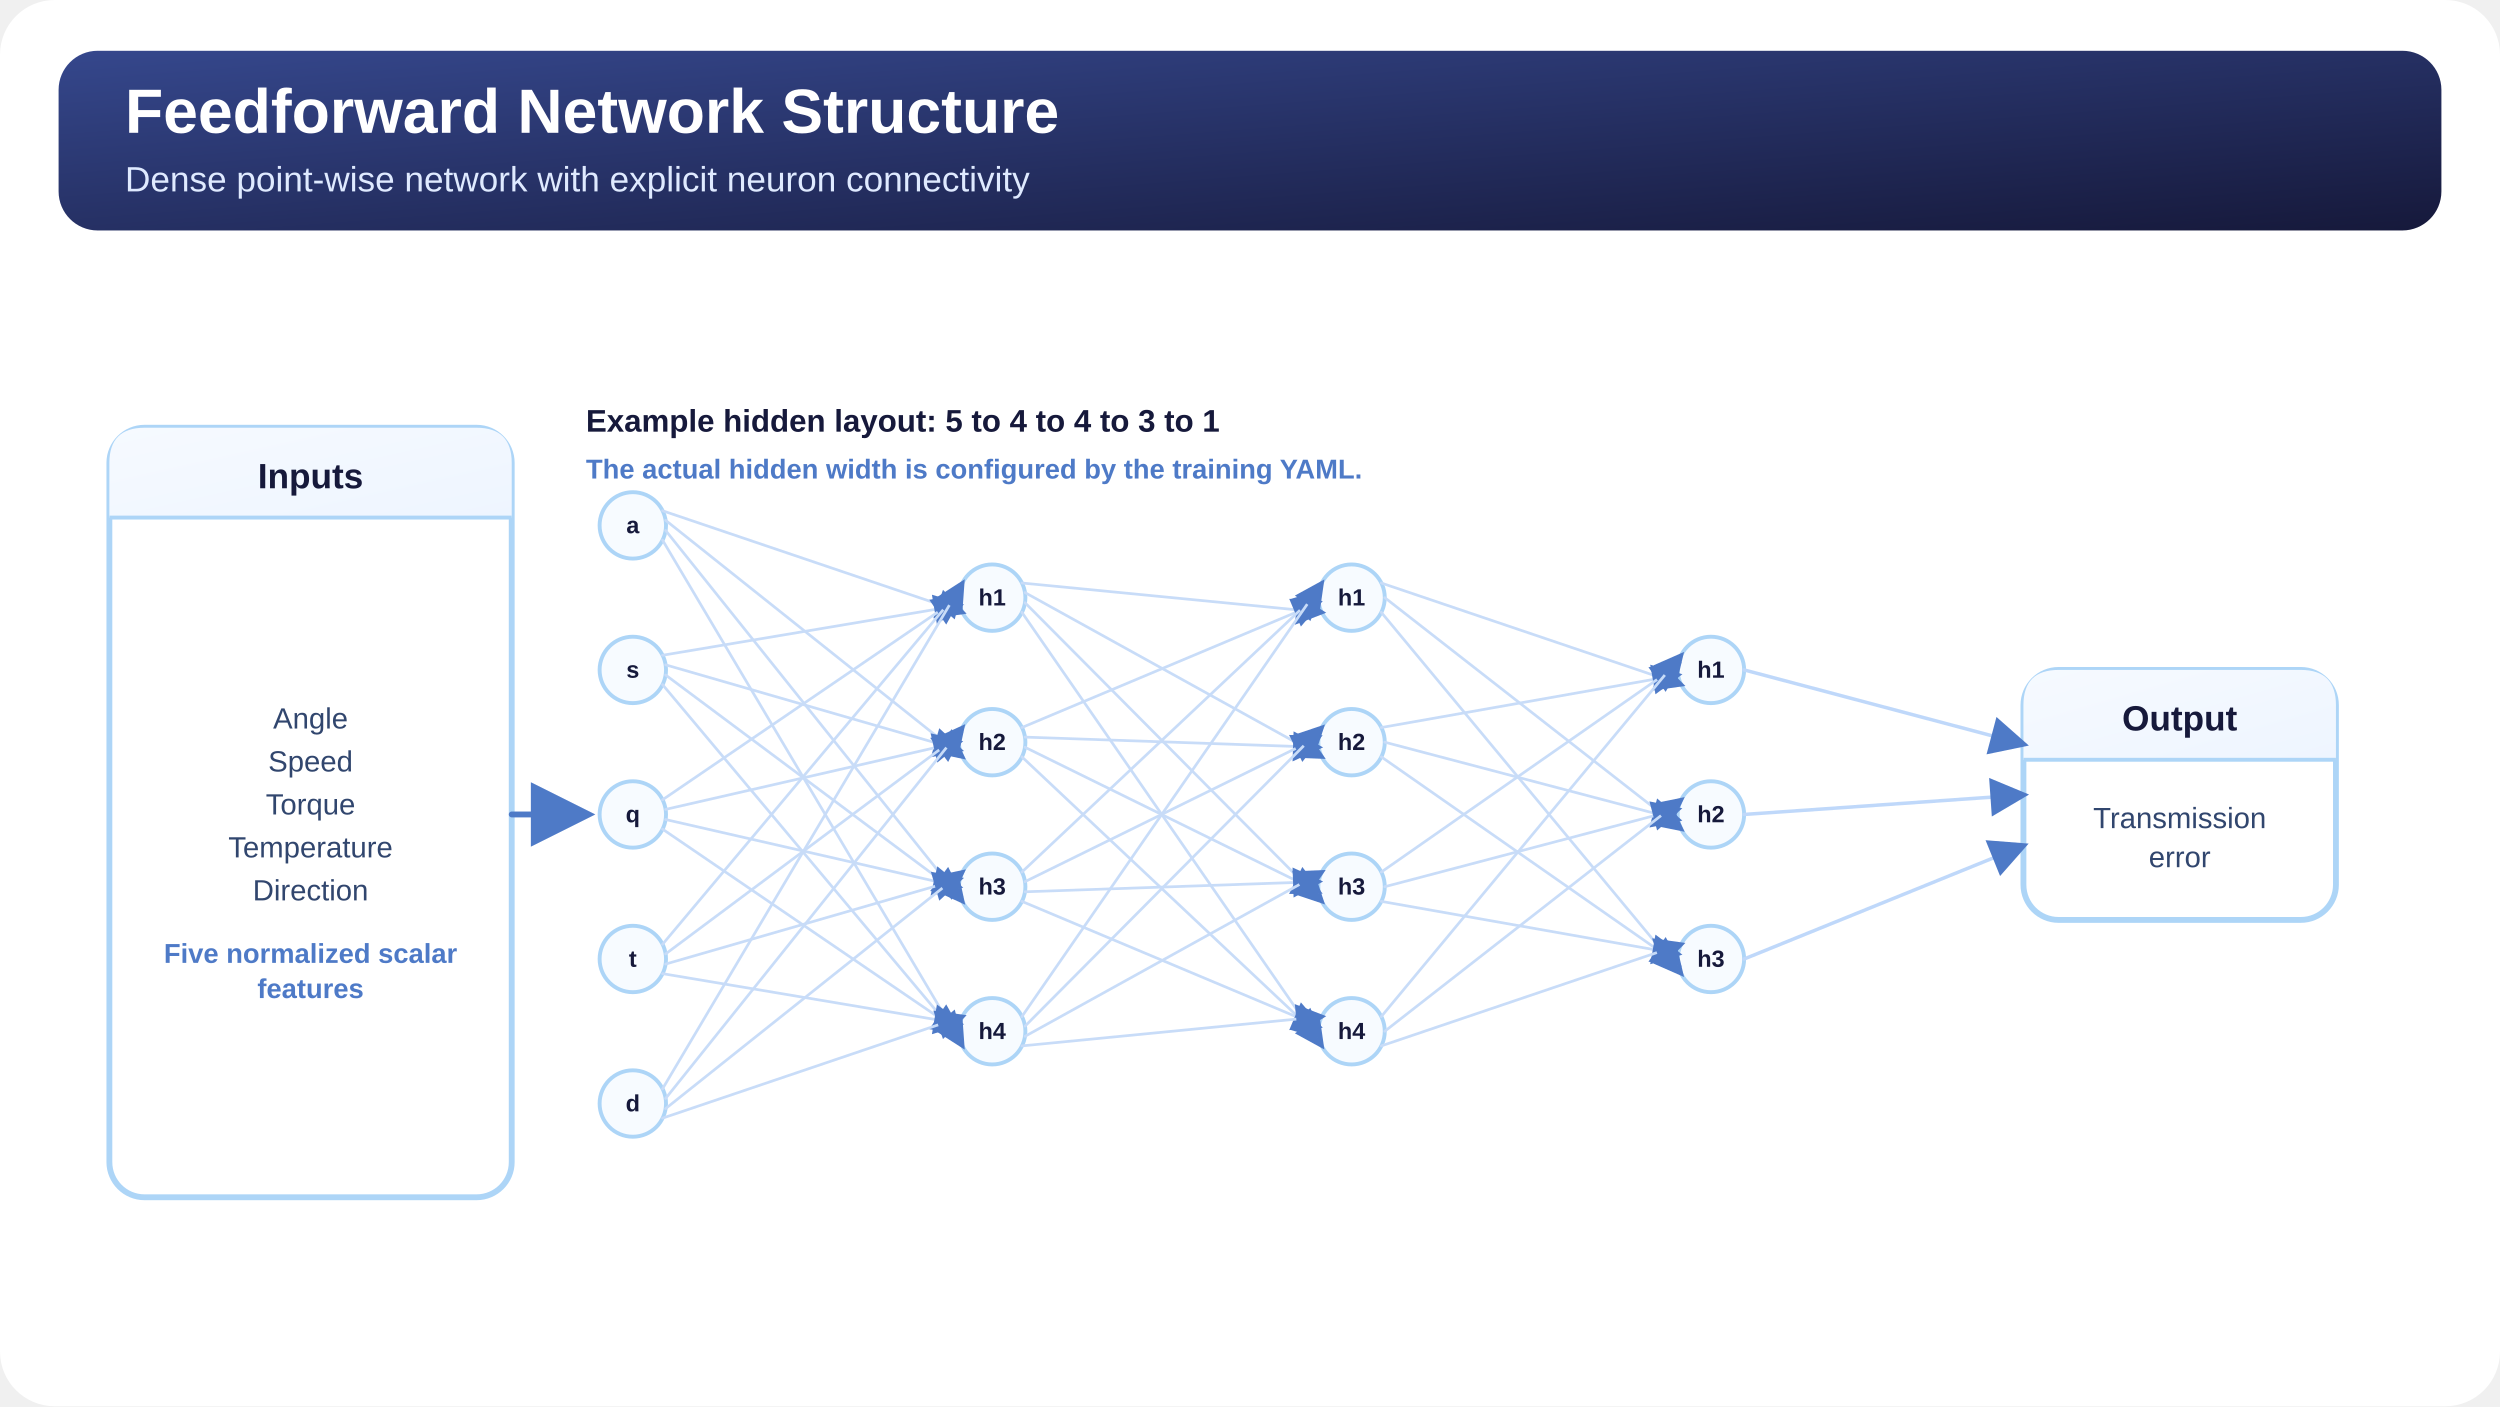
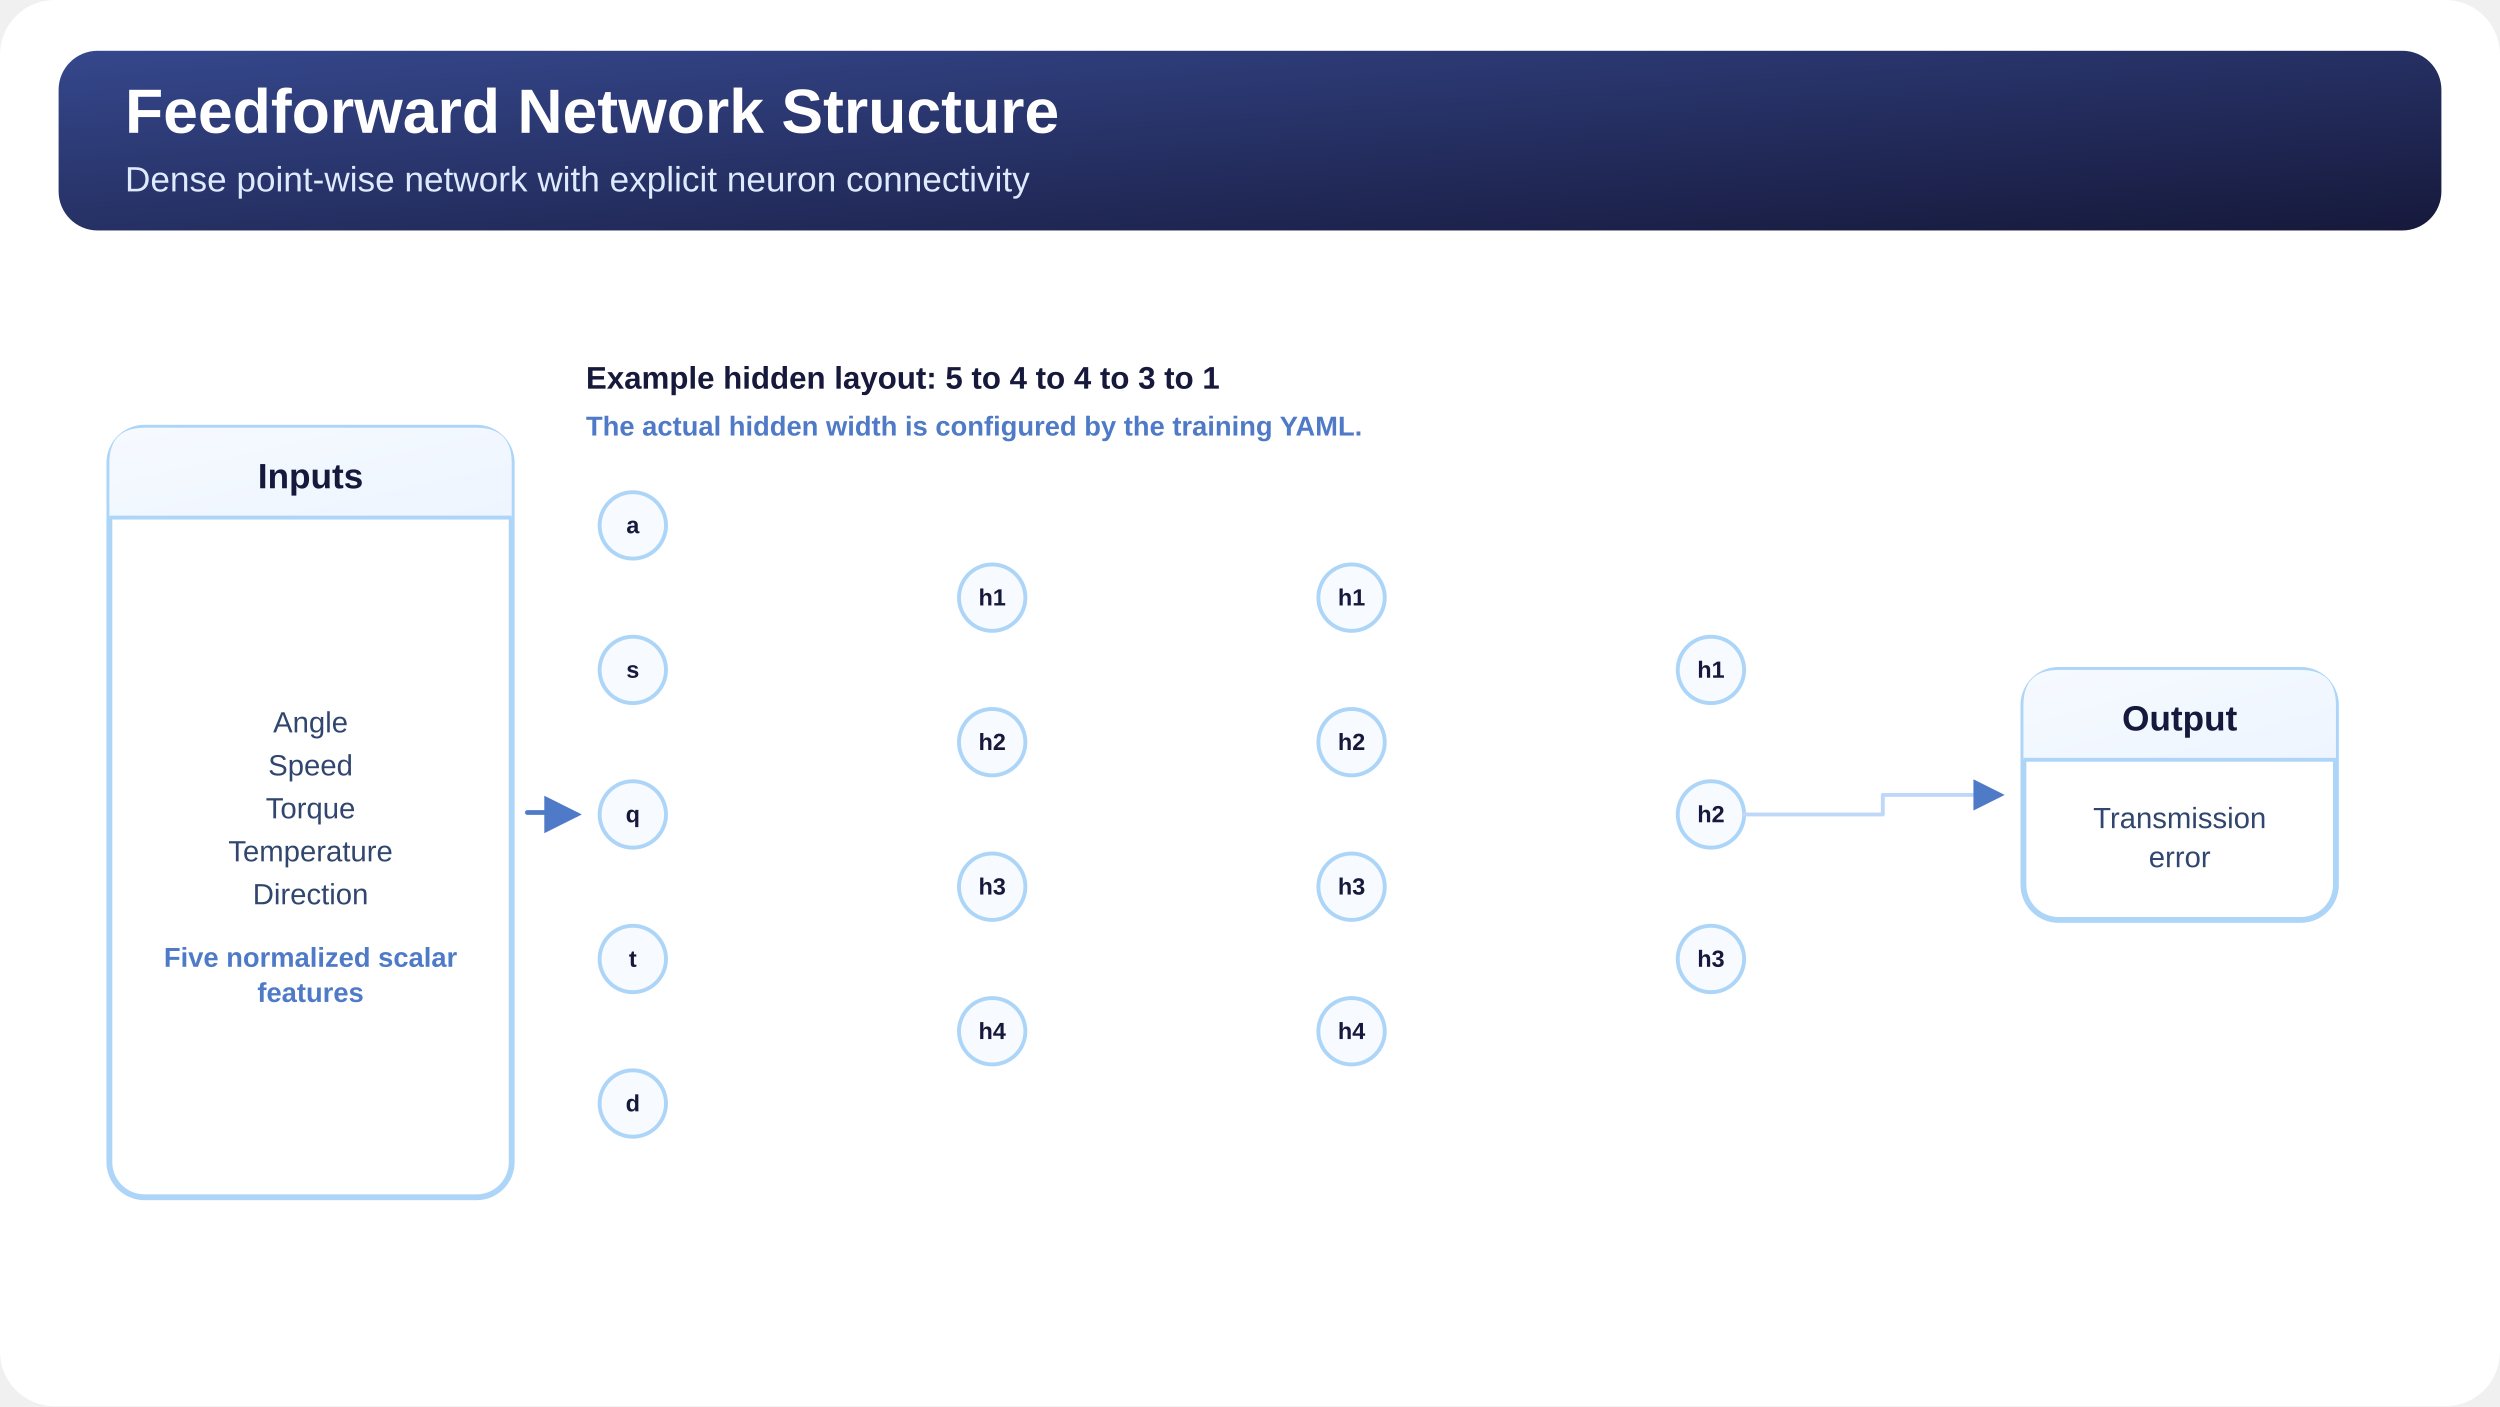
<svg xmlns="http://www.w3.org/2000/svg" width="1280" height="720" viewBox="0 0 1280 720" role="img" aria-labelledby="title desc">
  <defs>
    <linearGradient id="canvas_header" x1="0" y1="0" x2="1" y2="1">
      <stop offset="0%" stop-color="#35478C" />
      <stop offset="100%" stop-color="#16193B" />
    </linearGradient>
    <linearGradient id="card_header" x1="0" y1="0" x2="1" y2="1">
      <stop offset="0%" stop-color="#F6FAFF" />
      <stop offset="100%" stop-color="#EEF5FF" />
    </linearGradient>
-     <marker id="arrow_head" markerWidth="11" markerHeight="11" refX="9.4" refY="5.5" orient="auto" markerUnits="strokeWidth">
-       <path d="M0,0 L11,5.5 L0,11 Z" fill="#4E7AC7" />
+     <marker id="arrow_head" markerWidth="8" markerHeight="8" refX="6.8" refY="4" orient="auto" markerUnits="strokeWidth">
+       <path d="M0,0 L8,4 L0,8 Z" fill="#4E7AC7" />
    </marker>
    <style>
      .canvas-title { font: 700 32px 'Segoe UI', Arial, sans-serif; fill: #ffffff; }
      .canvas-subtitle { font: 500 18px 'Segoe UI', Arial, sans-serif; fill: #dfeaff; }
      .card-title { font: 700 18px 'Segoe UI', Arial, sans-serif; fill: #16193B; }
      .card-text { font: 500 15px 'Segoe UI', Arial, sans-serif; fill: #31466E; }
      .card-note { font: 600 14px 'Segoe UI', Arial, sans-serif; fill: #4E7AC7; }
      .label { font: 700 16px 'Segoe UI', Arial, sans-serif; fill: #16193B; }
      .tiny { font: 600 14px 'Segoe UI', Arial, sans-serif; fill: #4E7AC7; }
      .node-label { font: 700 12px 'Segoe UI', Arial, sans-serif; fill: #16193B; }
      .node-small-label { font: 700 11px 'Segoe UI', Arial, sans-serif; fill: #16193B; }
      .flow-row-text { font: 600 14px 'Segoe UI', Arial, sans-serif; fill: #31466E; }
    </style>
  </defs>
  <rect x="0" y="0" width="1280" height="720" rx="28" fill="#FFFFFF" />
  <rect x="30" y="26" width="1220" height="92" rx="20" fill="url(#canvas_header)" />
  <text x="64" y="68" class="canvas-title">Feedforward Network Structure</text>
  <text x="64" y="98" class="canvas-subtitle">Dense point-wise network with explicit neuron connectivity</text>
  <g transform="translate(0,57.0)">
    <rect x="56" y="162" width="206" height="394" rx="18" fill="#FFFFFF" stroke="#ADD5F7" stroke-width="3" />
    <path d="M74, 162 H244 Q262, 162 262, 180 V208 H56 V180 Q56, 162 74, 162 Z" fill="url(#card_header)" />
    <line x1="56" y1="208" x2="262" y2="208" stroke="#ADD5F7" stroke-width="2" />
    <text x="159" y="193" text-anchor="middle" class="card-title">Inputs</text>
-     <text x="159.0" y="316.0" text-anchor="middle" class="card-text">Angle</text>
-     <text x="159.0" y="338.0" text-anchor="middle" class="card-text">Speed</text>
-     <text x="159.0" y="360.0" text-anchor="middle" class="card-text">Torque</text>
-     <text x="159.0" y="382.0" text-anchor="middle" class="card-text">Temperature</text>
-     <text x="159.0" y="404.0" text-anchor="middle" class="card-text">Direction</text>
-     <text x="159.0" y="436.0" text-anchor="middle" class="card-note">Five normalized scalar</text>
-     <text x="159.0" y="454.0" text-anchor="middle" class="card-note">features</text>
+     <text x="159.0" y="318.0" text-anchor="middle" class="card-text">Angle</text>
+     <text x="159.0" y="340.0" text-anchor="middle" class="card-text">Speed</text>
+     <text x="159.0" y="362.0" text-anchor="middle" class="card-text">Torque</text>
+     <text x="159.0" y="384.0" text-anchor="middle" class="card-text">Temperature</text>
+     <text x="159.0" y="406.0" text-anchor="middle" class="card-text">Direction</text>
+     <text x="159.0" y="438.0" text-anchor="middle" class="card-note">Five normalized scalar</text>
+     <text x="159.0" y="456.0" text-anchor="middle" class="card-note">features</text>
    <rect x="1036" y="286" width="160" height="128" rx="18" fill="#FFFFFF" stroke="#ADD5F7" stroke-width="3" />
    <path d="M1054, 286 H1178 Q1196, 286 1196, 304 V332 H1036 V304 Q1036, 286 1054, 286 Z" fill="url(#card_header)" />
    <line x1="1036" y1="332" x2="1196" y2="332" stroke="#ADD5F7" stroke-width="2" />
    <text x="1116" y="317" text-anchor="middle" class="card-title">Output</text>
    <text x="1116.0" y="367.0" text-anchor="middle" class="card-text">Transmission</text>
    <text x="1116.0" y="387.0" text-anchor="middle" class="card-text">error</text>
-     <text x="300" y="164" class="label">Example hidden layout: 5 to 4 to 4 to 3 to 1</text>
-     <text x="300" y="188" class="tiny">The actual hidden width is configured by the training YAML.</text>
+     <text x="300" y="142" class="label">Example hidden layout: 5 to 4 to 4 to 3 to 1</text>
+     <text x="300" y="166" class="tiny">The actual hidden width is configured by the training YAML.</text>
    <circle cx="324" cy="212" r="17" fill="#F7FBFF" stroke="#ADD5F7" stroke-width="2" />
    <text x="324" y="216" text-anchor="middle" class="node-label">a</text>
    <circle cx="324" cy="286" r="17" fill="#F7FBFF" stroke="#ADD5F7" stroke-width="2" />
    <text x="324" y="290" text-anchor="middle" class="node-label">s</text>
    <circle cx="324" cy="360" r="17" fill="#F7FBFF" stroke="#ADD5F7" stroke-width="2" />
    <text x="324" y="364" text-anchor="middle" class="node-label">q</text>
    <circle cx="324" cy="434" r="17" fill="#F7FBFF" stroke="#ADD5F7" stroke-width="2" />
    <text x="324" y="438" text-anchor="middle" class="node-label">t</text>
    <circle cx="324" cy="508" r="17" fill="#F7FBFF" stroke="#ADD5F7" stroke-width="2" />
    <text x="324" y="512" text-anchor="middle" class="node-label">d</text>
    <circle cx="508" cy="249" r="17" fill="#F7FBFF" stroke="#ADD5F7" stroke-width="2" />
    <text x="508" y="253" text-anchor="middle" class="node-label">h1</text>
    <circle cx="508" cy="323" r="17" fill="#F7FBFF" stroke="#ADD5F7" stroke-width="2" />
    <text x="508" y="327" text-anchor="middle" class="node-label">h2</text>
    <circle cx="508" cy="397" r="17" fill="#F7FBFF" stroke="#ADD5F7" stroke-width="2" />
    <text x="508" y="401" text-anchor="middle" class="node-label">h3</text>
    <circle cx="508" cy="471" r="17" fill="#F7FBFF" stroke="#ADD5F7" stroke-width="2" />
    <text x="508" y="475" text-anchor="middle" class="node-label">h4</text>
    <circle cx="692" cy="249" r="17" fill="#F7FBFF" stroke="#ADD5F7" stroke-width="2" />
    <text x="692" y="253" text-anchor="middle" class="node-label">h1</text>
    <circle cx="692" cy="323" r="17" fill="#F7FBFF" stroke="#ADD5F7" stroke-width="2" />
    <text x="692" y="327" text-anchor="middle" class="node-label">h2</text>
    <circle cx="692" cy="397" r="17" fill="#F7FBFF" stroke="#ADD5F7" stroke-width="2" />
    <text x="692" y="401" text-anchor="middle" class="node-label">h3</text>
    <circle cx="692" cy="471" r="17" fill="#F7FBFF" stroke="#ADD5F7" stroke-width="2" />
    <text x="692" y="475" text-anchor="middle" class="node-label">h4</text>
    <circle cx="876" cy="286" r="17" fill="#F7FBFF" stroke="#ADD5F7" stroke-width="2" />
    <text x="876" y="290" text-anchor="middle" class="node-label">h1</text>
    <circle cx="876" cy="360" r="17" fill="#F7FBFF" stroke="#ADD5F7" stroke-width="2" />
    <text x="876" y="364" text-anchor="middle" class="node-label">h2</text>
    <circle cx="876" cy="434" r="17" fill="#F7FBFF" stroke="#ADD5F7" stroke-width="2" />
    <text x="876" y="438" text-anchor="middle" class="node-label">h3</text>
-     <line x1="339.2" y1="204.5" x2="492.8" y2="256.5" stroke="#C8DCF8" stroke-width="1.4" stroke-linecap="round" marker-end="url(#arrow_head)" />
-     <line x1="340.8" y1="209.4" x2="492.8" y2="330.5" stroke="#C8DCF8" stroke-width="1.4" stroke-linecap="round" marker-end="url(#arrow_head)" />
-     <line x1="340.8" y1="214.6" x2="492.8" y2="404.5" stroke="#C8DCF8" stroke-width="1.4" stroke-linecap="round" marker-end="url(#arrow_head)" />
-     <line x1="339.2" y1="219.5" x2="492.8" y2="478.5" stroke="#C8DCF8" stroke-width="1.4" stroke-linecap="round" marker-end="url(#arrow_head)" />
-     <line x1="339.2" y1="278.5" x2="491.4" y2="252.9" stroke="#C8DCF8" stroke-width="1.4" stroke-linecap="round" marker-end="url(#arrow_head)" />
-     <line x1="340.8" y1="283.4" x2="491.4" y2="326.9" stroke="#C8DCF8" stroke-width="1.4" stroke-linecap="round" marker-end="url(#arrow_head)" />
-     <line x1="340.8" y1="288.6" x2="491.4" y2="400.9" stroke="#C8DCF8" stroke-width="1.4" stroke-linecap="round" marker-end="url(#arrow_head)" />
-     <line x1="339.2" y1="293.5" x2="491.4" y2="474.9" stroke="#C8DCF8" stroke-width="1.4" stroke-linecap="round" marker-end="url(#arrow_head)" />
-     <line x1="339.2" y1="352.5" x2="491.0" y2="249.0" stroke="#C8DCF8" stroke-width="1.4" stroke-linecap="round" marker-end="url(#arrow_head)" />
-     <line x1="340.8" y1="357.4" x2="491.0" y2="323.0" stroke="#C8DCF8" stroke-width="1.4" stroke-linecap="round" marker-end="url(#arrow_head)" />
-     <line x1="340.8" y1="362.6" x2="491.0" y2="397.0" stroke="#C8DCF8" stroke-width="1.4" stroke-linecap="round" marker-end="url(#arrow_head)" />
-     <line x1="339.2" y1="367.5" x2="491.0" y2="471.0" stroke="#C8DCF8" stroke-width="1.4" stroke-linecap="round" marker-end="url(#arrow_head)" />
-     <line x1="339.2" y1="426.5" x2="491.4" y2="245.1" stroke="#C8DCF8" stroke-width="1.4" stroke-linecap="round" marker-end="url(#arrow_head)" />
-     <line x1="340.8" y1="431.4" x2="491.4" y2="319.1" stroke="#C8DCF8" stroke-width="1.4" stroke-linecap="round" marker-end="url(#arrow_head)" />
-     <line x1="340.8" y1="436.6" x2="491.4" y2="393.1" stroke="#C8DCF8" stroke-width="1.4" stroke-linecap="round" marker-end="url(#arrow_head)" />
-     <line x1="339.2" y1="441.5" x2="491.4" y2="467.1" stroke="#C8DCF8" stroke-width="1.4" stroke-linecap="round" marker-end="url(#arrow_head)" />
-     <line x1="339.2" y1="500.5" x2="492.8" y2="241.5" stroke="#C8DCF8" stroke-width="1.4" stroke-linecap="round" marker-end="url(#arrow_head)" />
-     <line x1="340.8" y1="505.4" x2="492.8" y2="315.5" stroke="#C8DCF8" stroke-width="1.4" stroke-linecap="round" marker-end="url(#arrow_head)" />
-     <line x1="340.8" y1="510.6" x2="492.8" y2="389.5" stroke="#C8DCF8" stroke-width="1.4" stroke-linecap="round" marker-end="url(#arrow_head)" />
-     <line x1="339.2" y1="515.5" x2="492.8" y2="463.5" stroke="#C8DCF8" stroke-width="1.4" stroke-linecap="round" marker-end="url(#arrow_head)" />
-     <line x1="523.2" y1="241.5" x2="676.8" y2="256.5" stroke="#C8DCF8" stroke-width="1.4" stroke-linecap="round" marker-end="url(#arrow_head)" />
-     <line x1="524.8" y1="246.4" x2="676.8" y2="330.5" stroke="#C8DCF8" stroke-width="1.4" stroke-linecap="round" marker-end="url(#arrow_head)" />
-     <line x1="524.8" y1="251.6" x2="676.8" y2="404.5" stroke="#C8DCF8" stroke-width="1.4" stroke-linecap="round" marker-end="url(#arrow_head)" />
-     <line x1="523.2" y1="256.5" x2="676.8" y2="478.5" stroke="#C8DCF8" stroke-width="1.4" stroke-linecap="round" marker-end="url(#arrow_head)" />
-     <line x1="523.2" y1="315.5" x2="675.2" y2="251.6" stroke="#C8DCF8" stroke-width="1.4" stroke-linecap="round" marker-end="url(#arrow_head)" />
-     <line x1="524.8" y1="320.4" x2="675.2" y2="325.6" stroke="#C8DCF8" stroke-width="1.4" stroke-linecap="round" marker-end="url(#arrow_head)" />
-     <line x1="524.8" y1="325.6" x2="675.2" y2="399.6" stroke="#C8DCF8" stroke-width="1.4" stroke-linecap="round" marker-end="url(#arrow_head)" />
-     <line x1="523.2" y1="330.5" x2="675.2" y2="473.6" stroke="#C8DCF8" stroke-width="1.4" stroke-linecap="round" marker-end="url(#arrow_head)" />
-     <line x1="523.2" y1="389.5" x2="675.2" y2="246.4" stroke="#C8DCF8" stroke-width="1.4" stroke-linecap="round" marker-end="url(#arrow_head)" />
-     <line x1="524.8" y1="394.4" x2="675.2" y2="320.4" stroke="#C8DCF8" stroke-width="1.4" stroke-linecap="round" marker-end="url(#arrow_head)" />
-     <line x1="524.8" y1="399.6" x2="675.2" y2="394.4" stroke="#C8DCF8" stroke-width="1.4" stroke-linecap="round" marker-end="url(#arrow_head)" />
-     <line x1="523.2" y1="404.5" x2="675.2" y2="468.4" stroke="#C8DCF8" stroke-width="1.4" stroke-linecap="round" marker-end="url(#arrow_head)" />
-     <line x1="523.2" y1="463.5" x2="676.8" y2="241.5" stroke="#C8DCF8" stroke-width="1.4" stroke-linecap="round" marker-end="url(#arrow_head)" />
-     <line x1="524.8" y1="468.4" x2="676.8" y2="315.5" stroke="#C8DCF8" stroke-width="1.4" stroke-linecap="round" marker-end="url(#arrow_head)" />
-     <line x1="524.8" y1="473.6" x2="676.8" y2="389.5" stroke="#C8DCF8" stroke-width="1.4" stroke-linecap="round" marker-end="url(#arrow_head)" />
-     <line x1="523.2" y1="478.5" x2="676.8" y2="463.5" stroke="#C8DCF8" stroke-width="1.4" stroke-linecap="round" marker-end="url(#arrow_head)" />
-     <line x1="707.2" y1="241.5" x2="860.8" y2="293.5" stroke="#C8DCF8" stroke-width="1.4" stroke-linecap="round" marker-end="url(#arrow_head)" />
-     <line x1="709.0" y1="249.0" x2="860.8" y2="367.5" stroke="#C8DCF8" stroke-width="1.4" stroke-linecap="round" marker-end="url(#arrow_head)" />
-     <line x1="707.2" y1="256.5" x2="860.8" y2="441.5" stroke="#C8DCF8" stroke-width="1.4" stroke-linecap="round" marker-end="url(#arrow_head)" />
-     <line x1="707.2" y1="315.5" x2="859.2" y2="288.6" stroke="#C8DCF8" stroke-width="1.4" stroke-linecap="round" marker-end="url(#arrow_head)" />
-     <line x1="709.0" y1="323.0" x2="859.2" y2="362.6" stroke="#C8DCF8" stroke-width="1.4" stroke-linecap="round" marker-end="url(#arrow_head)" />
-     <line x1="707.2" y1="330.5" x2="859.2" y2="436.6" stroke="#C8DCF8" stroke-width="1.4" stroke-linecap="round" marker-end="url(#arrow_head)" />
-     <line x1="707.2" y1="389.5" x2="859.2" y2="283.4" stroke="#C8DCF8" stroke-width="1.4" stroke-linecap="round" marker-end="url(#arrow_head)" />
-     <line x1="709.0" y1="397.0" x2="859.2" y2="357.4" stroke="#C8DCF8" stroke-width="1.4" stroke-linecap="round" marker-end="url(#arrow_head)" />
-     <line x1="707.2" y1="404.5" x2="859.2" y2="431.4" stroke="#C8DCF8" stroke-width="1.4" stroke-linecap="round" marker-end="url(#arrow_head)" />
-     <line x1="707.2" y1="463.5" x2="860.8" y2="278.5" stroke="#C8DCF8" stroke-width="1.4" stroke-linecap="round" marker-end="url(#arrow_head)" />
-     <line x1="709.0" y1="471.0" x2="860.8" y2="352.5" stroke="#C8DCF8" stroke-width="1.4" stroke-linecap="round" marker-end="url(#arrow_head)" />
-     <line x1="707.2" y1="478.5" x2="860.8" y2="426.5" stroke="#C8DCF8" stroke-width="1.4" stroke-linecap="round" marker-end="url(#arrow_head)" />
-     <line x1="262.0" y1="360.0" x2="300.0" y2="360.0" stroke="#4E7AC7" stroke-width="3.0" stroke-linecap="round" marker-end="url(#arrow_head)" />
-     <line x1="893.0" y1="286.0" x2="1036.0" y2="324.0" stroke="#BFD8FA" stroke-width="1.8" stroke-linecap="round" marker-end="url(#arrow_head)" />
-     <line x1="893.0" y1="360.0" x2="1036.0" y2="350.0" stroke="#BFD8FA" stroke-width="1.8" stroke-linecap="round" marker-end="url(#arrow_head)" />
-     <line x1="893.0" y1="434.0" x2="1036.0" y2="376.0" stroke="#BFD8FA" stroke-width="1.8" stroke-linecap="round" marker-end="url(#arrow_head)" />
+     <path d="M270.0,359.0 L282.5,359.0 L282.5,360.0 L295.0,360.0" fill="none" stroke="#4E7AC7" stroke-width="2.4" stroke-linejoin="round" stroke-linecap="round" marker-end="url(#arrow_head)" />
+     <path d="M893.0,360.0 L964.0,360.0 L964.0,350.0 L1024.0,350.0" fill="none" stroke="#BFD8FA" stroke-width="2.0" stroke-linejoin="round" stroke-linecap="round" marker-end="url(#arrow_head)" />
  </g>
</svg>
